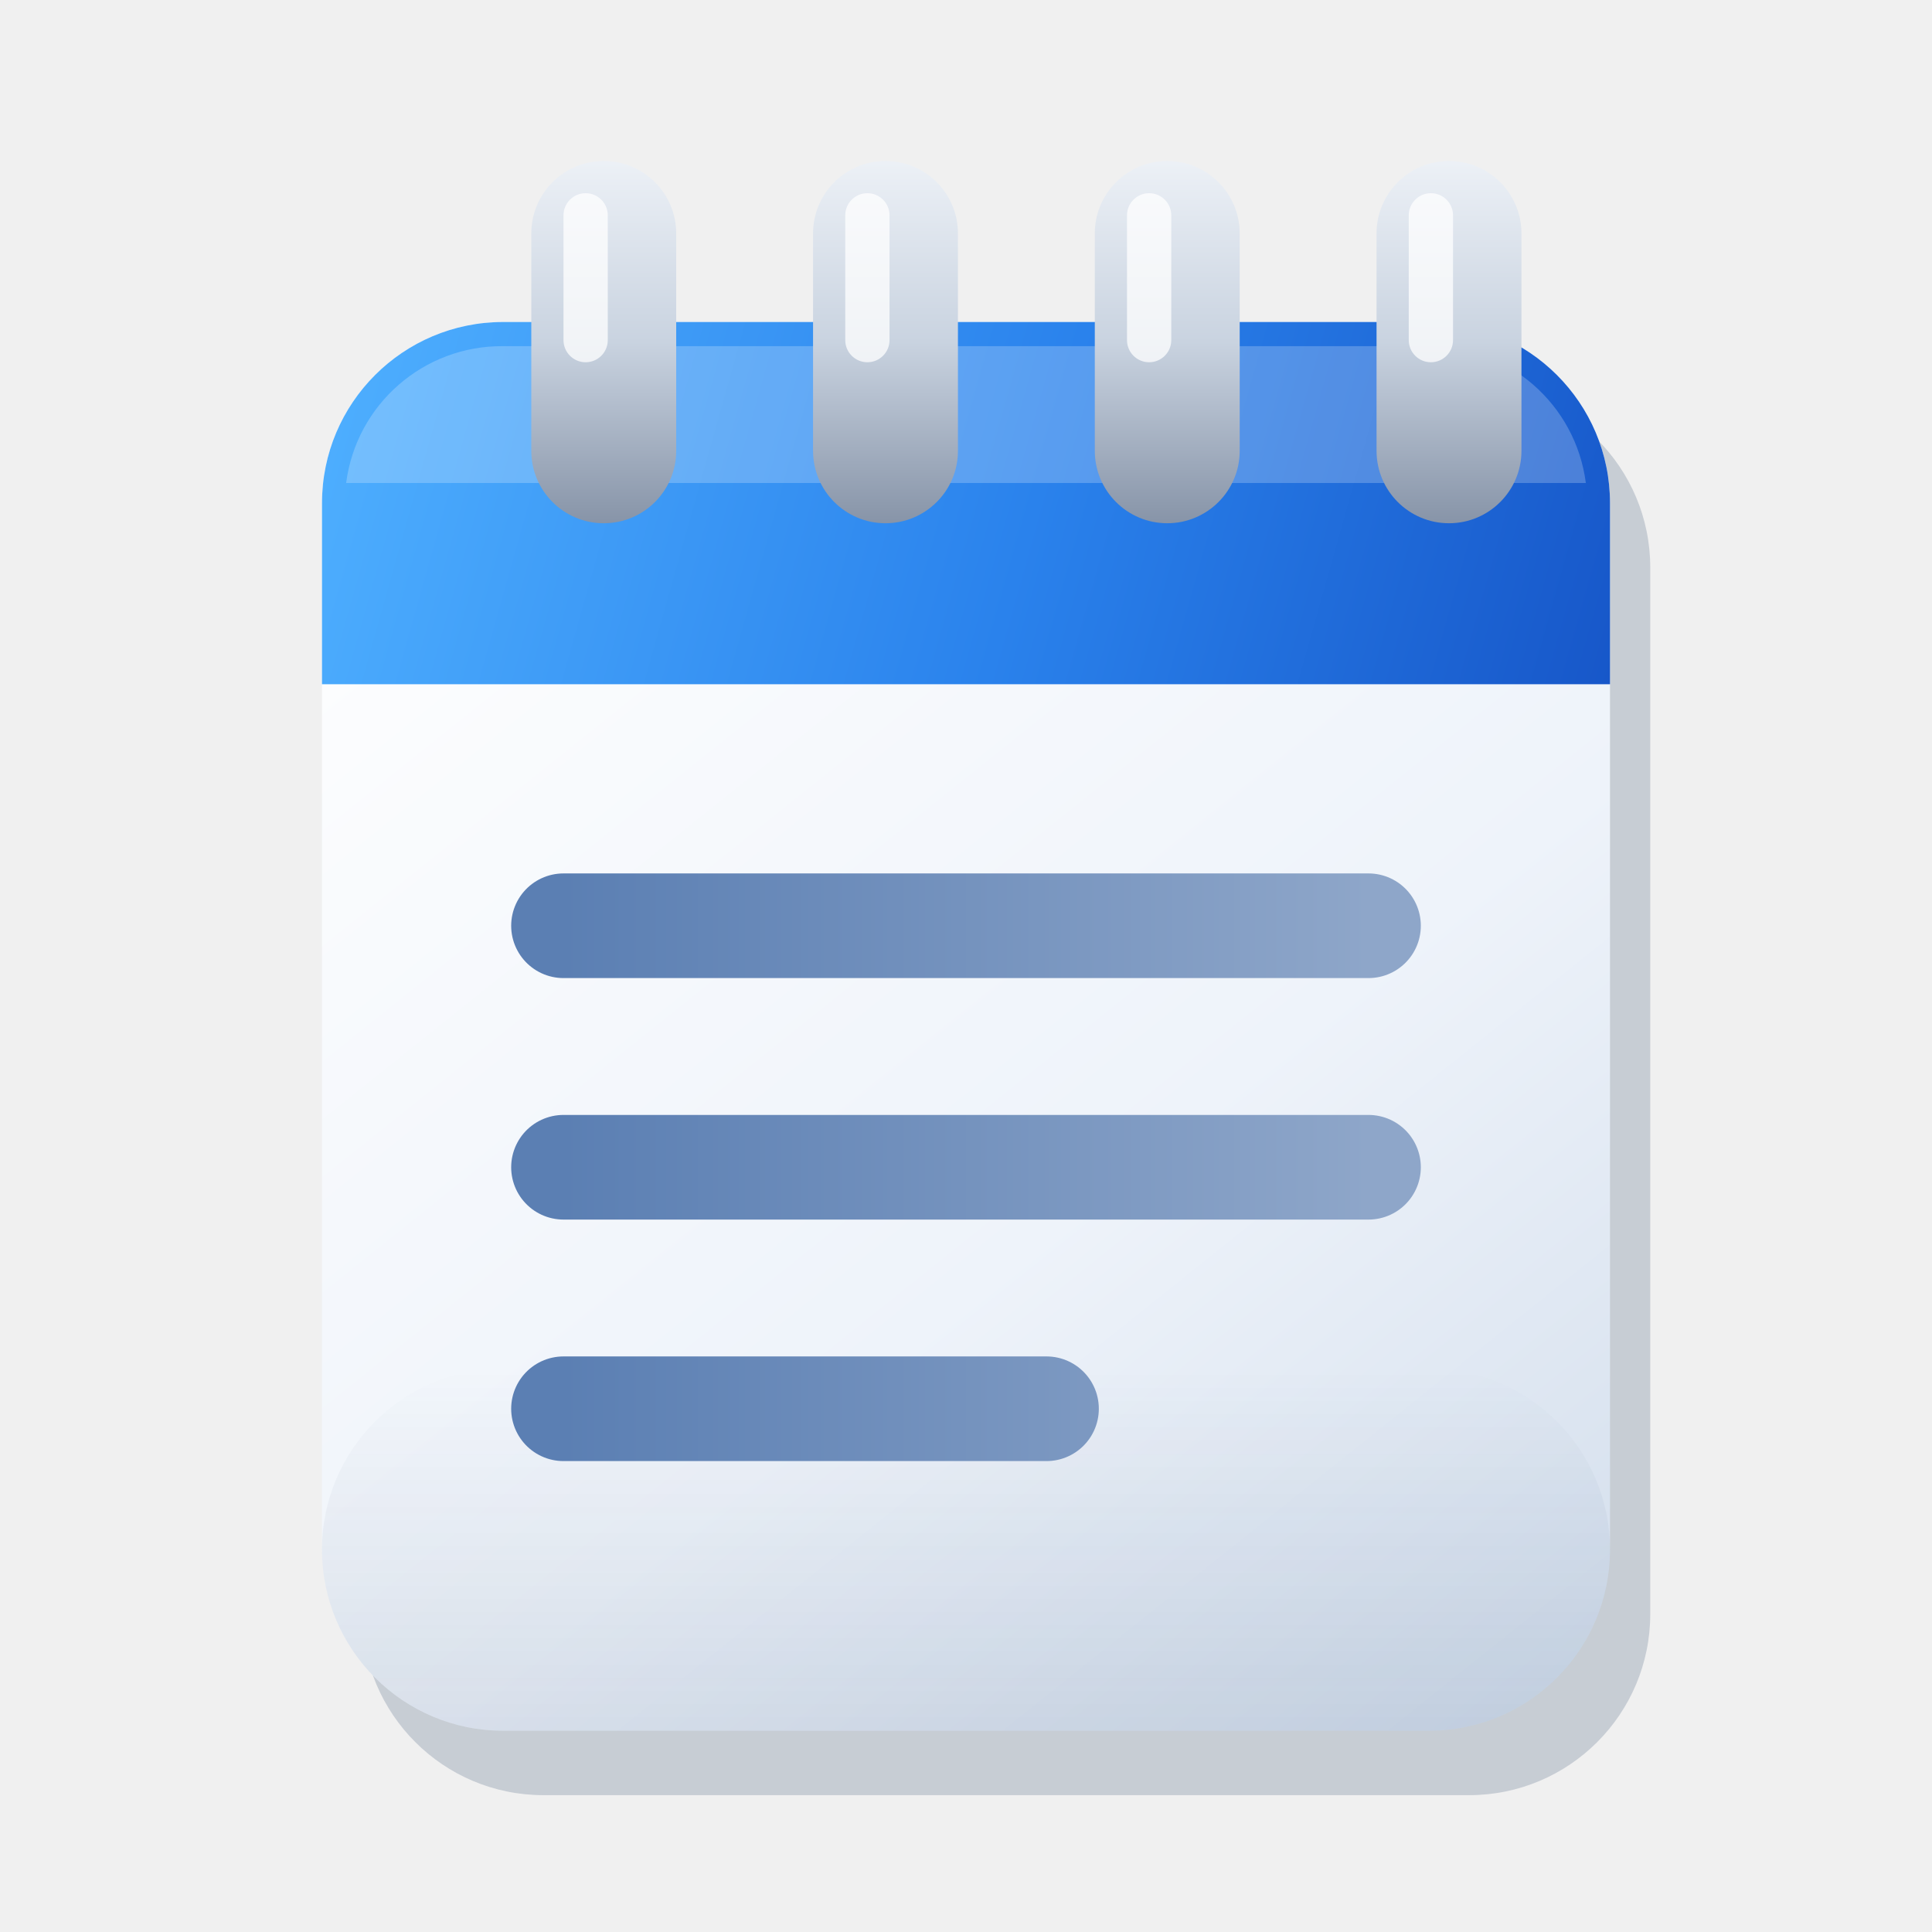
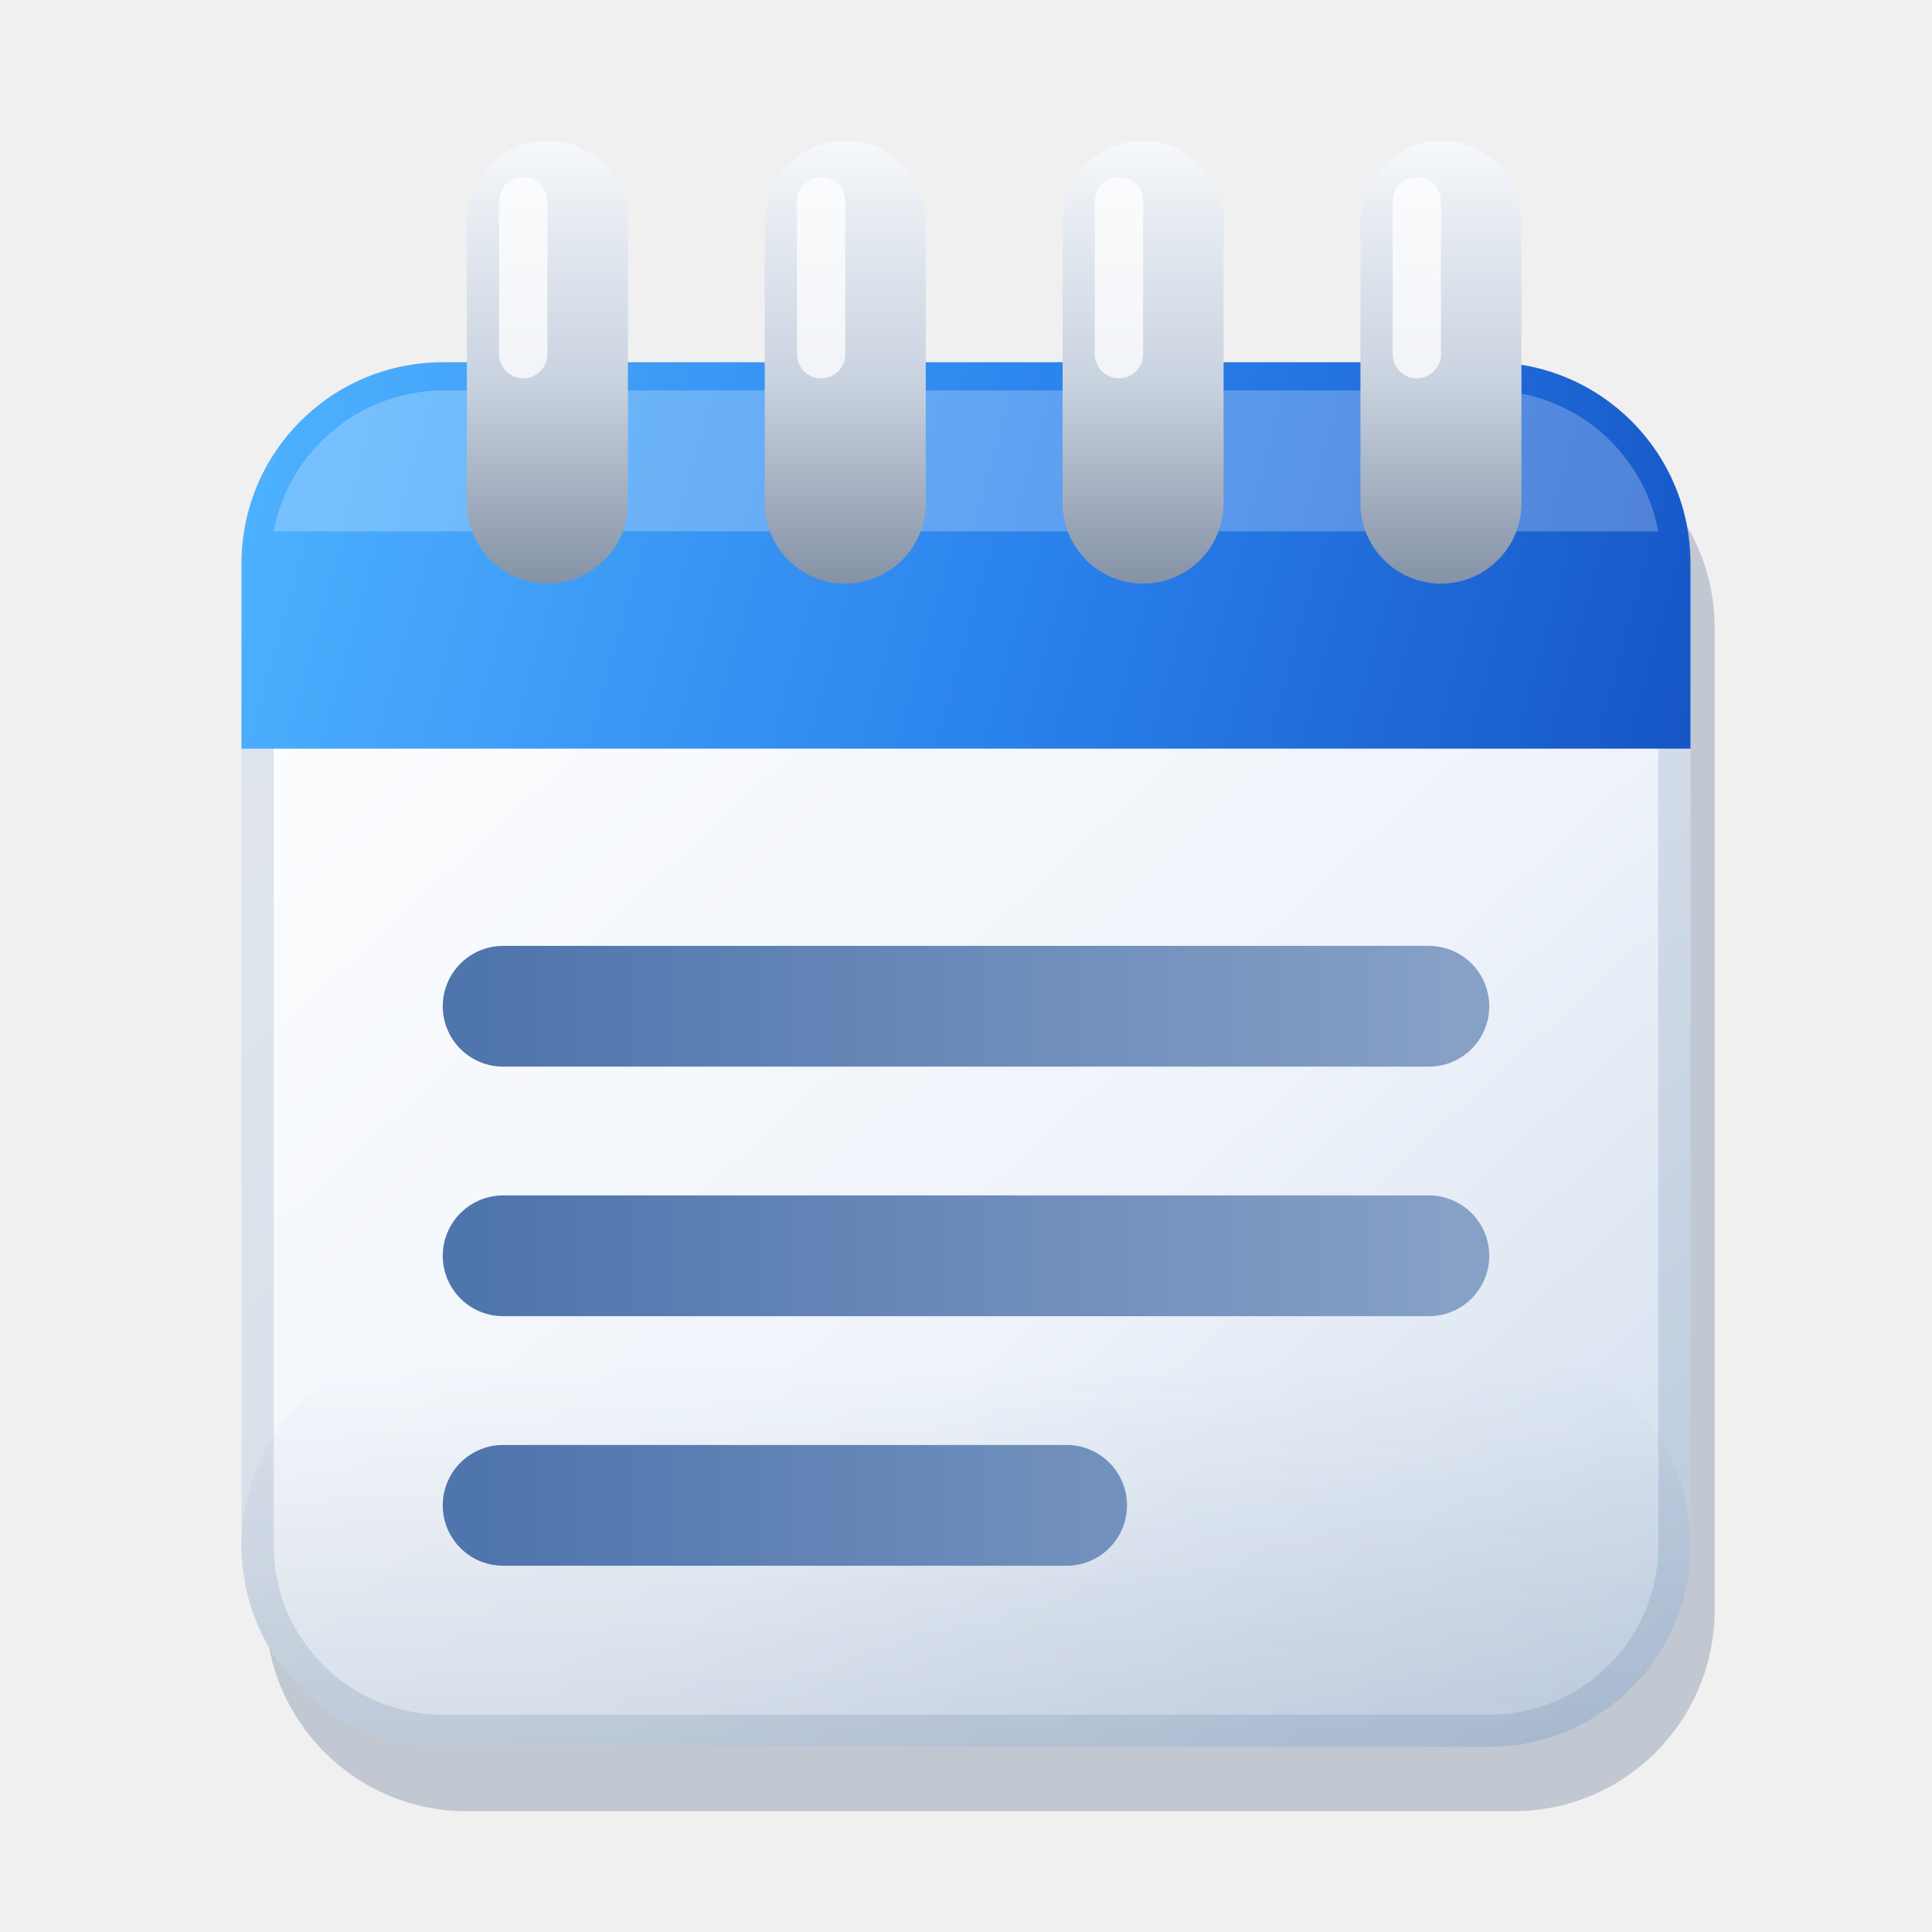
<svg xmlns="http://www.w3.org/2000/svg" viewBox="0 0 48 48">
  <defs>
-     <linearGradient id="np-page" x1="10" y1="9" x2="38" y2="44" gradientUnits="userSpaceOnUse">
+     <linearGradient id="np-page" x1="8" y1="10" x2="40" y2="45" gradientUnits="userSpaceOnUse">
      <stop offset="0" stop-color="#ffffff" />
      <stop offset=".6" stop-color="#eef3fa" />
-       <stop offset="1" stop-color="#d3deec" />
+       <stop offset="1" stop-color="#cfdbeb" />
    </linearGradient>
-     <linearGradient id="np-band" x1="8" y1="8" x2="40" y2="17" gradientUnits="userSpaceOnUse">
-       <stop offset="0" stop-color="#4fb0ff" />
+     <linearGradient id="np-band" x1="6" y1="9" x2="42" y2="19" gradientUnits="userSpaceOnUse">
+       <stop offset="0" stop-color="#4fb3ff" />
      <stop offset=".55" stop-color="#2a82ec" />
-       <stop offset="1" stop-color="#1757c9" />
+       <stop offset="1" stop-color="#1655c6" />
    </linearGradient>
-     <linearGradient id="np-ring" x1="0" y1="3" x2="0" y2="13" gradientUnits="userSpaceOnUse">
-       <stop offset="0" stop-color="#f4f7fb" />
-       <stop offset=".55" stop-color="#c9d3e0" />
-       <stop offset="1" stop-color="#8794a8" />
+     <linearGradient id="np-ring" x1="0" y1="3.5" x2="0" y2="14.5" gradientUnits="userSpaceOnUse">
+       <stop offset="0" stop-color="#f6f8fb" />
+       <stop offset=".55" stop-color="#c8d2df" />
+       <stop offset="1" stop-color="#8592a6" />
    </linearGradient>
-     <linearGradient id="np-line" x1="14" y1="0" x2="34" y2="0" gradientUnits="userSpaceOnUse">
-       <stop offset="0" stop-color="#5b7fb3" />
-       <stop offset="1" stop-color="#8ea6c9" />
+     <linearGradient id="np-line" x1="12" y1="0" x2="36" y2="0" gradientUnits="userSpaceOnUse">
+       <stop offset="0" stop-color="#4f75ad" />
+       <stop offset="1" stop-color="#86a0c6" />
    </linearGradient>
-     <linearGradient id="np-shade" x1="0" y1="34" x2="0" y2="44" gradientUnits="userSpaceOnUse">
+     <linearGradient id="np-shade" x1="0" y1="34" x2="0" y2="43" gradientUnits="userSpaceOnUse">
      <stop offset="0" stop-color="#1b3a66" stop-opacity="0" />
      <stop offset="1" stop-color="#1b3a66" stop-opacity=".12" />
    </linearGradient>
  </defs>
-   <rect x="9" y="9.6" width="32" height="35" rx="4.5" fill="#0b2a55" opacity=".18" />
-   <rect x="8" y="8" width="32" height="35" rx="4.5" fill="url(#np-page)" />
-   <rect x="8" y="34" width="32" height="9" rx="4.5" fill="url(#np-shade)" />
-   <path d="M12.5 8h23A4.5 4.5 0 0 1 40 12.5V17H8v-4.5A4.5 4.5 0 0 1 12.5 8z" fill="url(#np-band)" />
-   <path d="M12.5 8.6h23a3.9 3.9 0 0 1 3.9 3.4H8.6a3.9 3.9 0 0 1 3.9-3.4z" fill="#fff" opacity=".22" />
+   <rect x="6.6" y="10.6" width="36" height="34.4" rx="5" fill="#0b2a55" opacity=".2" />
+   <rect x="6" y="9" width="36" height="34.4" rx="5" fill="url(#np-page)" />
+   <rect x="6" y="33.4" width="36" height="10" rx="5" fill="url(#np-shade)" />
+   <rect x="6.4" y="9.4" width="35.2" height="33.6" rx="4.6" fill="none" stroke="#2c4f80" stroke-opacity=".14" stroke-width=".8" />
+   <path d="M11 9h26a5 5 0 0 1 5 5v4.6H6V14a5 5 0 0 1 5-5z" fill="url(#np-band)" />
+   <path d="M11 9.7h26a4.3 4.3 0 0 1 4.2 3.5H6.8A4.3 4.3 0 0 1 11 9.7z" fill="#fff" opacity=".24" />
  <g fill="url(#np-ring)">
-     <rect x="13.2" y="4" width="3.6" height="9" rx="1.8" />
-     <rect x="20.2" y="4" width="3.6" height="9" rx="1.8" />
-     <rect x="27.2" y="4" width="3.6" height="9" rx="1.8" />
-     <rect x="34.2" y="4" width="3.6" height="9" rx="1.8" />
+     <rect x="11.6" y="3.5" width="4" height="11" rx="2" />
+     <rect x="19" y="3.5" width="4" height="11" rx="2" />
+     <rect x="26.4" y="3.5" width="4" height="11" rx="2" />
+     <rect x="33.8" y="3.5" width="4" height="11" rx="2" />
  </g>
  <g fill="#ffffff" opacity=".75">
-     <rect x="14" y="4.8" width="1.1" height="4.2" rx=".55" />
-     <rect x="21" y="4.8" width="1.1" height="4.2" rx=".55" />
-     <rect x="28" y="4.8" width="1.1" height="4.2" rx=".55" />
-     <rect x="35" y="4.8" width="1.1" height="4.2" rx=".55" />
+     <rect x="12.4" y="4.4" width="1.2" height="5" rx=".6" />
+     <rect x="19.8" y="4.4" width="1.2" height="5" rx=".6" />
+     <rect x="27.2" y="4.4" width="1.2" height="5" rx=".6" />
+     <rect x="34.6" y="4.4" width="1.2" height="5" rx=".6" />
  </g>
-   <g stroke="url(#np-line)" stroke-width="2.6" stroke-linecap="round">
-     <path d="M14 23h20" />
-     <path d="M14 29h20" />
-     <path d="M14 35h12" />
+   <g stroke="url(#np-line)" stroke-width="3" stroke-linecap="round">
+     <path d="M12.5 25h23" />
+     <path d="M12.5 31.2h23" />
+     <path d="M12.5 37.4h14" />
  </g>
</svg>
